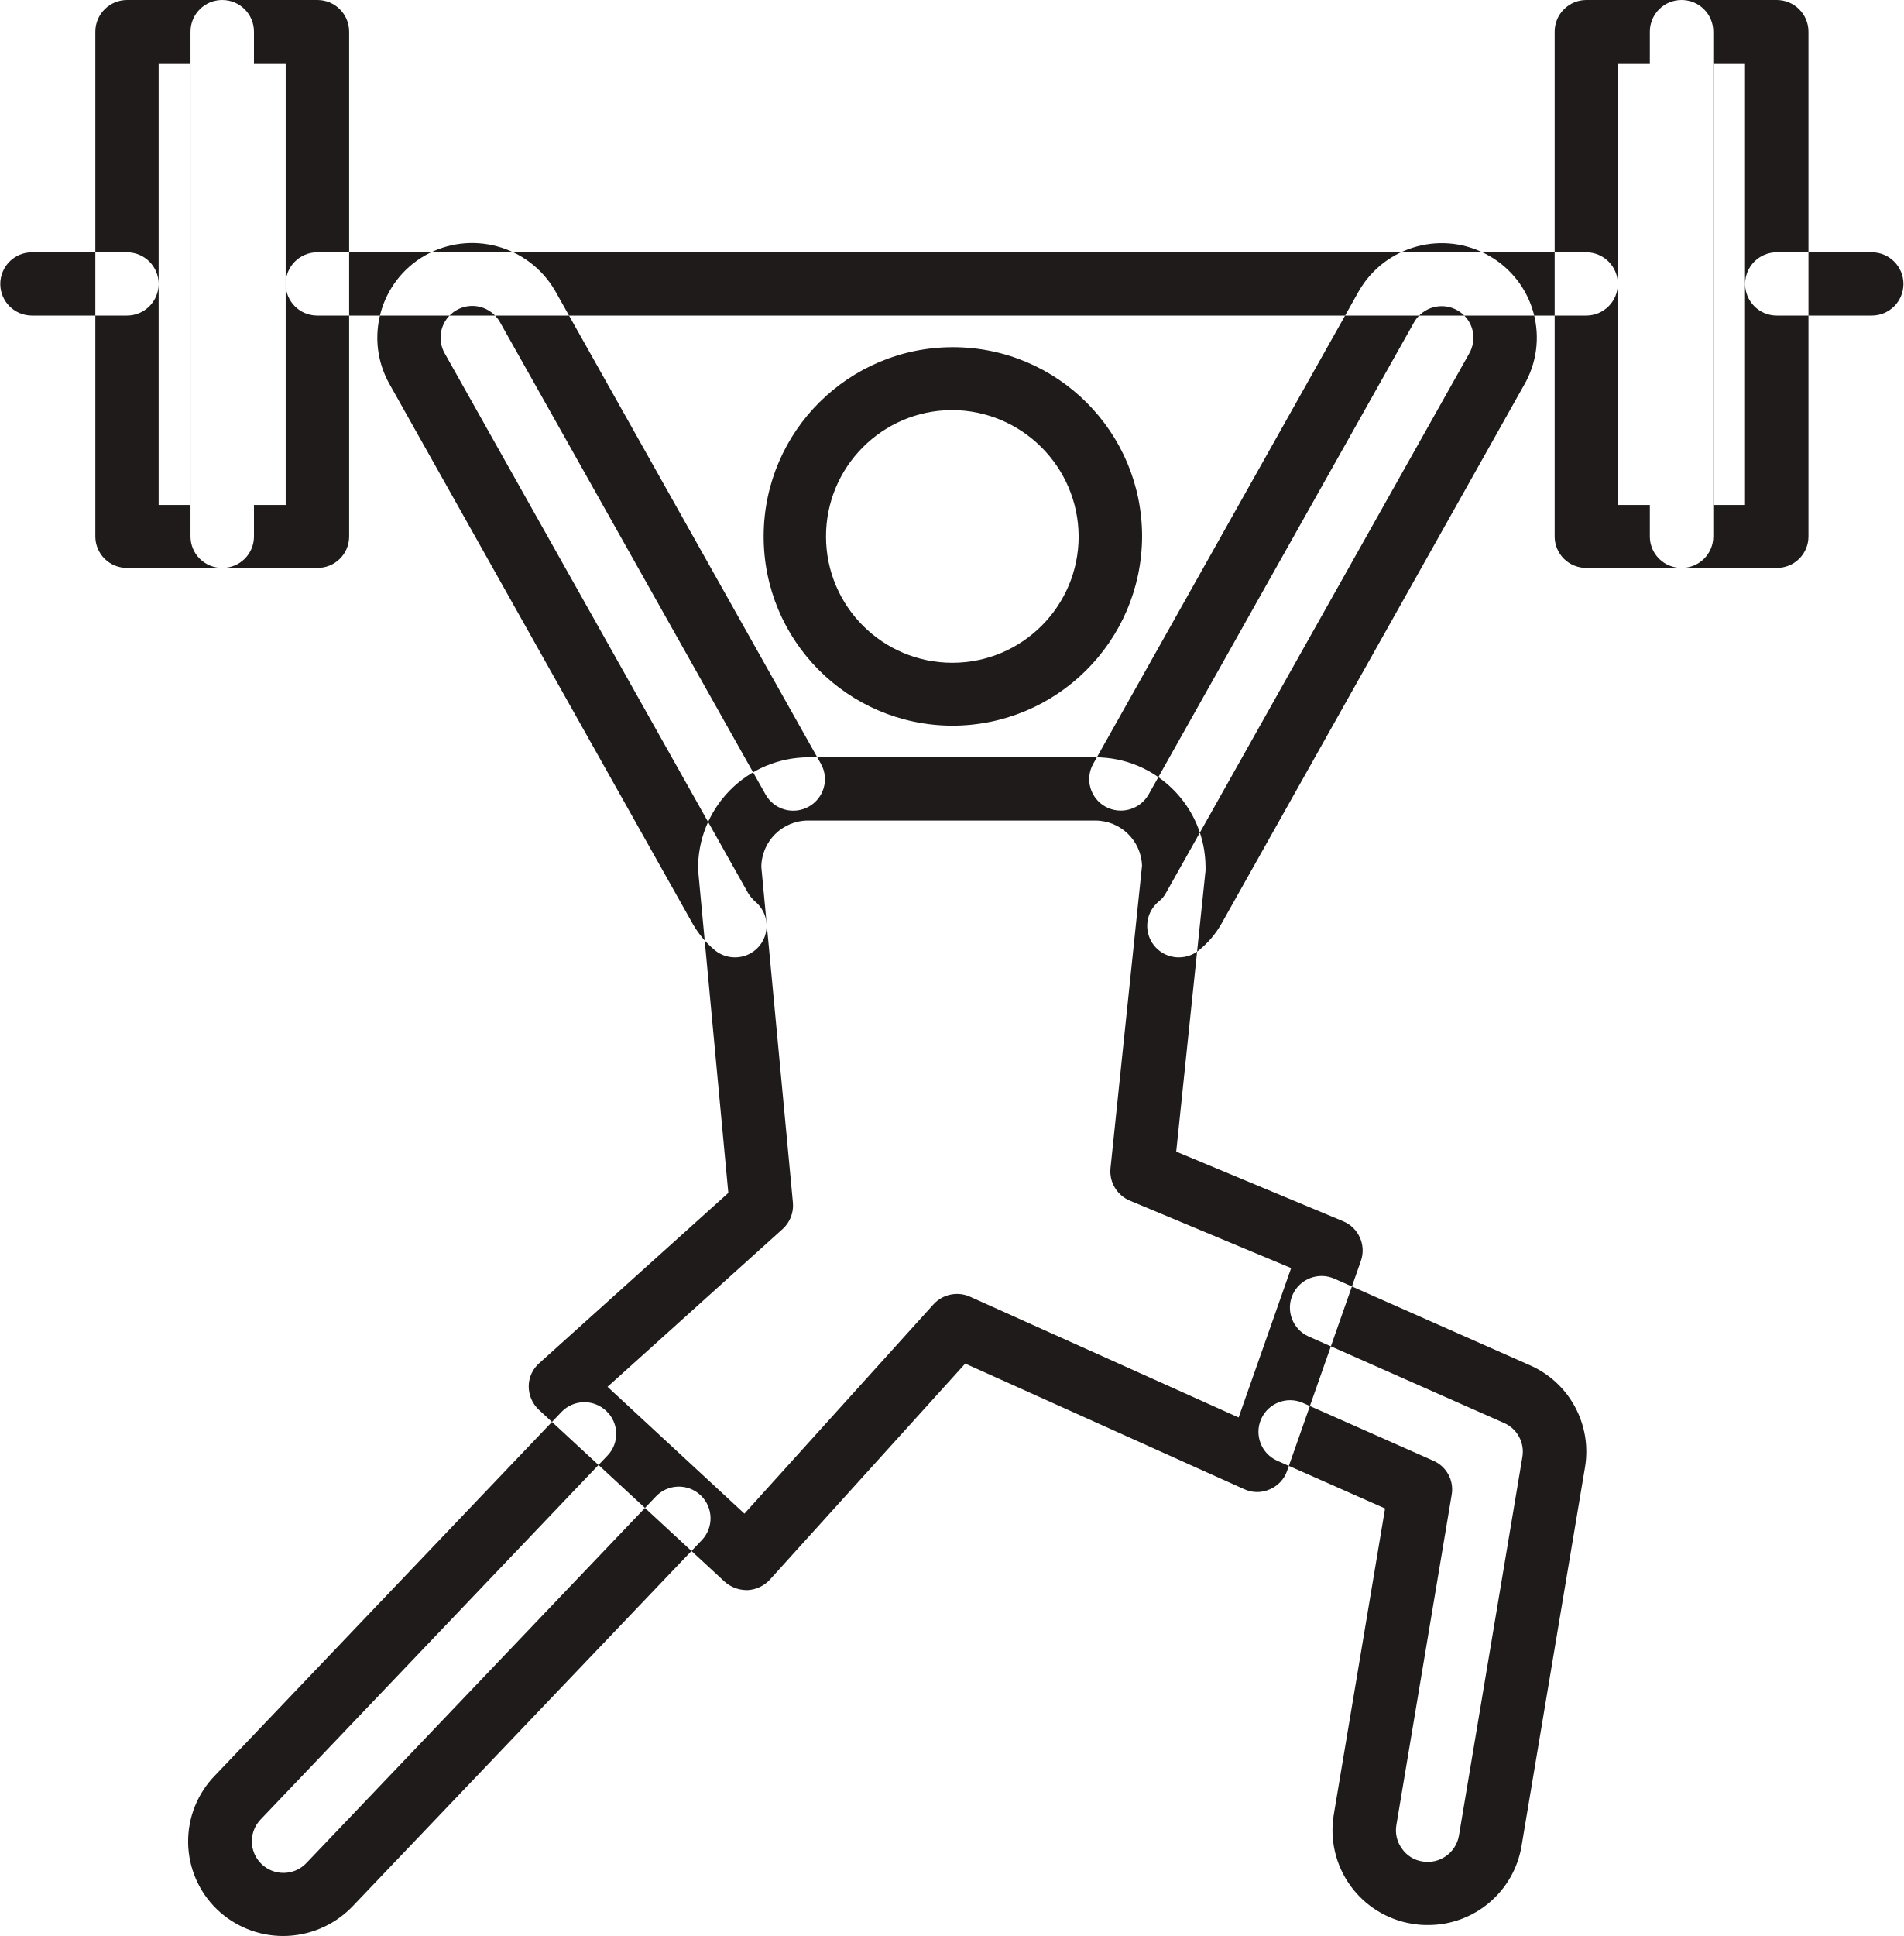
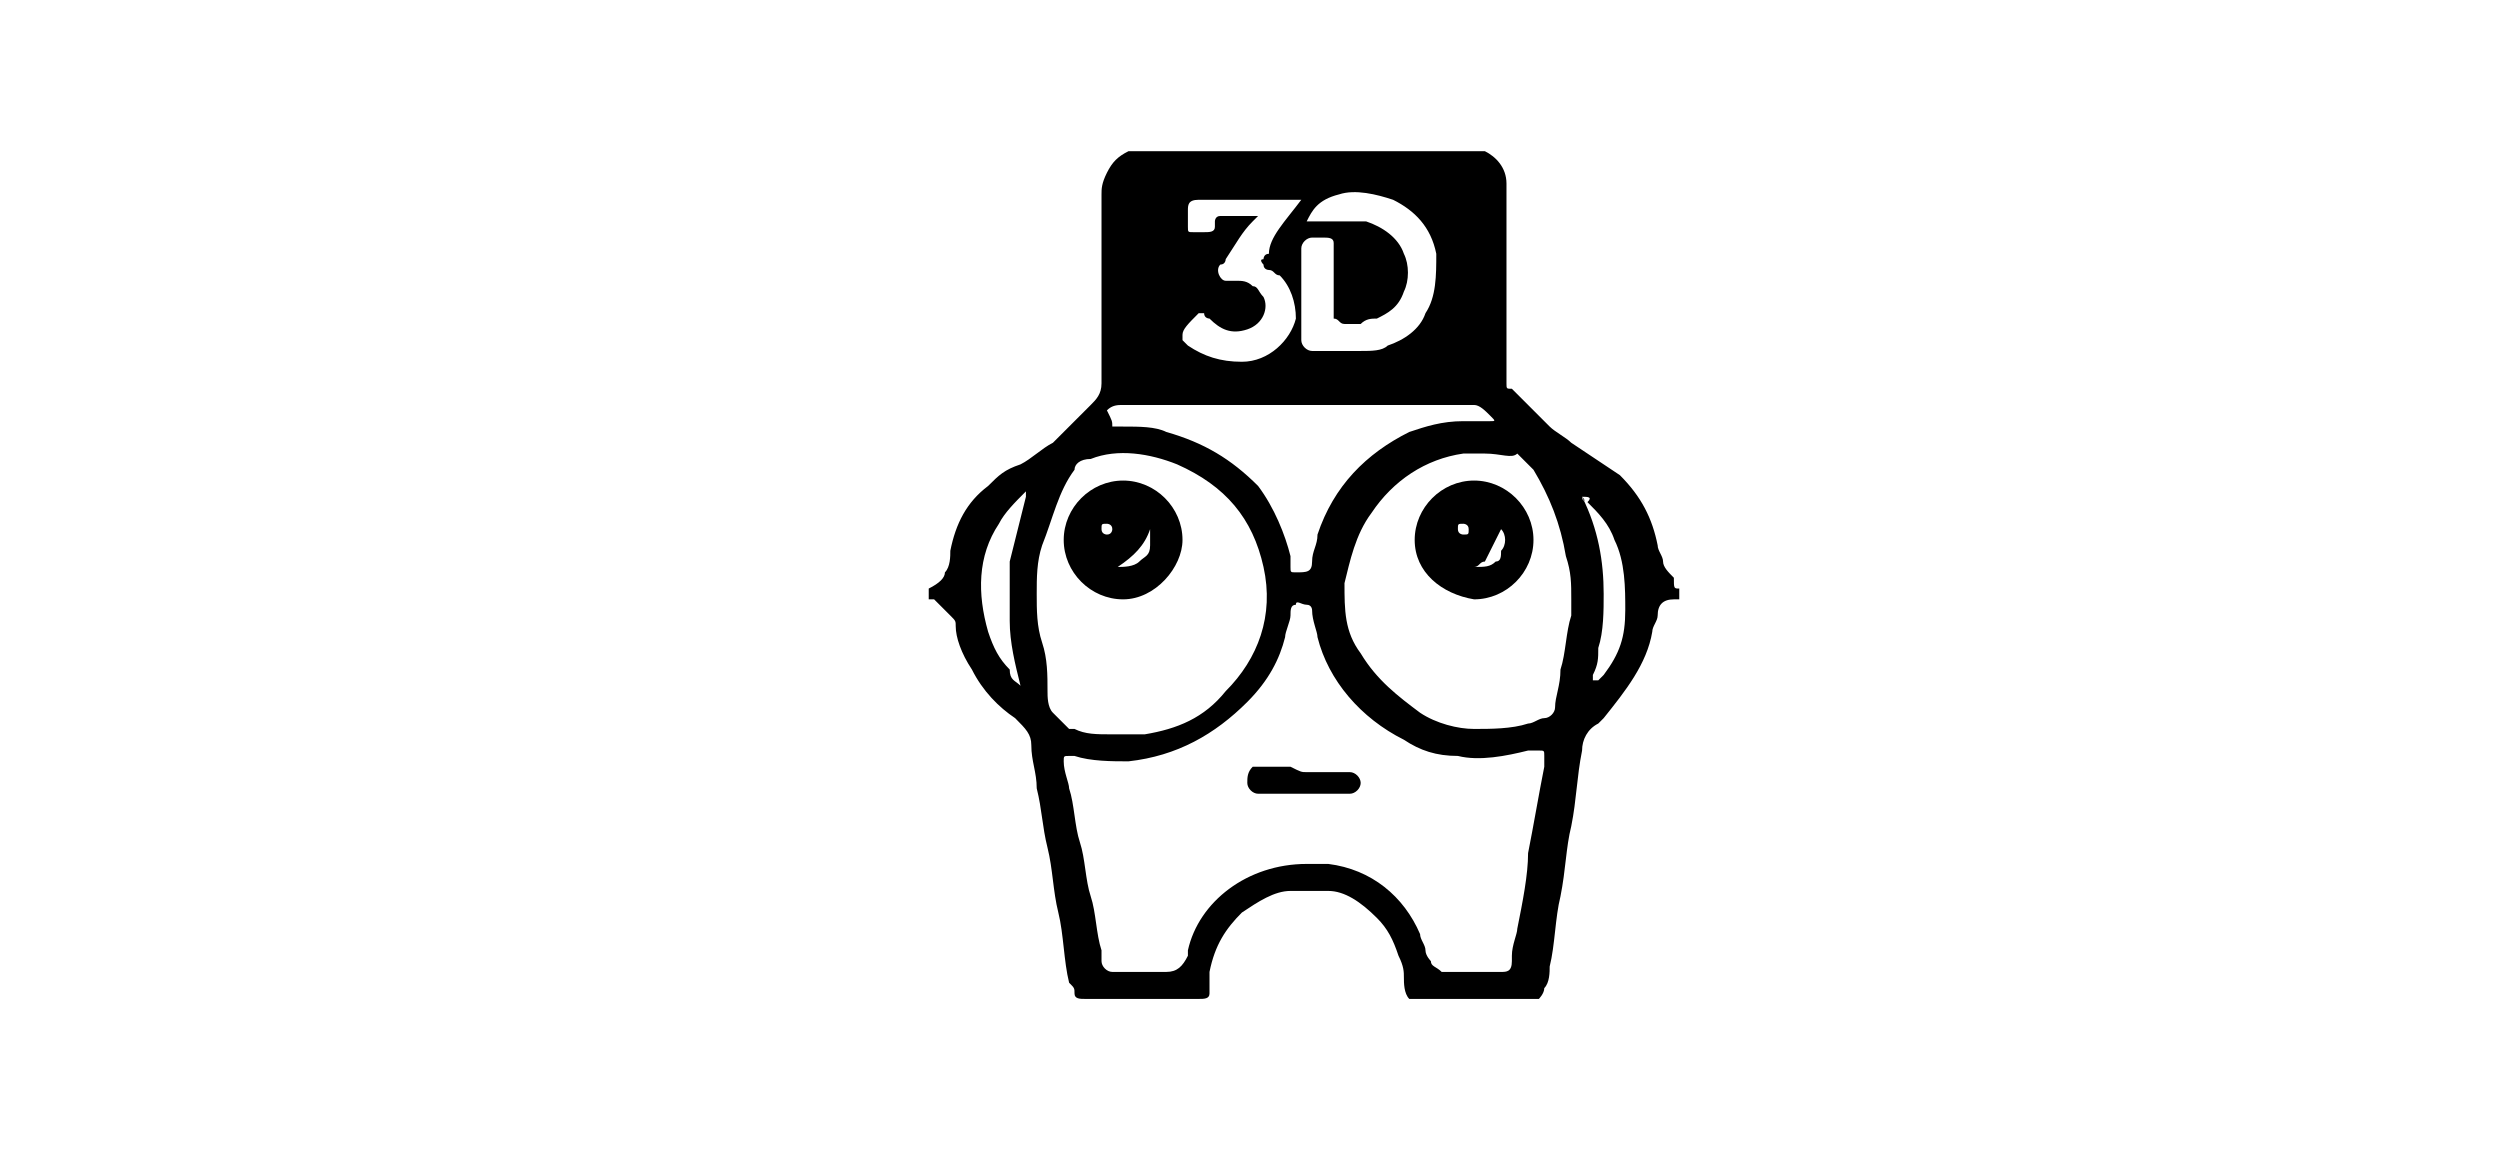
- <svg xmlns="http://www.w3.org/2000/svg" width="59" height="60" viewBox="0 0 59 60">
-   <defs>
-     <style>
-       .cls-1 {
-         fill: #1f1b1b;
-         fill-rule: evenodd;
-       }
-     </style>
-   </defs>
-   <path class="cls-1" d="M959.5,2639.49a5.865,5.865,0,1,1,5.9-5.86A5.888,5.888,0,0,1,959.5,2639.49Zm0-9.78a3.915,3.915,0,1,0,3.933,3.92A3.933,3.933,0,0,0,959.5,2629.71Zm7.038,16.96a0.976,0.976,0,0,1-.623-1.73,0.847,0.847,0,0,0,.227-0.27l9.389-16.7a0.988,0.988,0,0,0,.105-0.76,0.969,0.969,0,0,0-.459-0.59,0.984,0.984,0,0,0-1.342.36l-8.232,14.64a0.992,0.992,0,0,1-1.338.38,0.973,0.973,0,0,1-.379-1.33l8.239-14.66a2.964,2.964,0,0,1,4.036-1.08,2.917,2.917,0,0,1,1.08,4l-9.388,16.71a2.877,2.877,0,0,1-.692.81A0.977,0.977,0,0,1,966.538,2646.67ZM938.776,2677a2.959,2.959,0,0,1-2.055-.83,2.924,2.924,0,0,1-.052-4.15l10.734-11.26a0.981,0.981,0,0,1,1.39-.03,0.97,0.97,0,0,1,.037,1.38l-10.744,11.27a0.979,0.979,0,1,0,1.4,1.37l10.842-11.37a0.982,0.982,0,0,1,1.427,1.35L940.9,2676.11A2.987,2.987,0,0,1,938.776,2677Zm14.008-30.33a0.98,0.98,0,0,1-.625-0.22,3.007,3.007,0,0,1-.677-0.8l-9.4-16.73a2.934,2.934,0,0,1,1.087-4,2.973,2.973,0,0,1,4.03,1.08l8.245,14.67a0.973,0.973,0,0,1-.378,1.33,0.983,0.983,0,0,1-1.338-.38l-8.239-14.65a0.982,0.982,0,0,0-1.7.99l9.4,16.72a1.133,1.133,0,0,0,.218.26A0.977,0.977,0,0,1,952.784,2646.67Zm21.468,29.99a2.7,2.7,0,0,1-.487-0.04,2.936,2.936,0,0,1-2.424-3.38l1.59-9.49-3.344-1.48a0.98,0.98,0,1,1,.8-1.79l4.04,1.79a0.969,0.969,0,0,1,.57,1.05l-1.715,10.24a0.96,0.96,0,0,0,.17.73,0.942,0.942,0,0,0,.638.4,0.983,0.983,0,0,0,1.131-.8l1.967-11.74a0.97,0.97,0,0,0-.57-1.05l-6.056-2.68a0.98,0.98,0,1,1,.8-1.79l6.056,2.68a2.924,2.924,0,0,1,1.711,3.16l-1.967,11.74A2.935,2.935,0,0,1,974.252,2676.66Zm-21.121-10.38a1.027,1.027,0,0,1-.669-0.26l-5.761-5.33a0.989,0.989,0,0,1-.313-0.73,0.959,0.959,0,0,1,.323-0.71l5.864-5.28-0.937-10.01a3.43,3.43,0,0,1,3.416-3.49h8.892a3.418,3.418,0,0,1,3.421,3.4c0,0.04,0,.07,0,0.11l-0.909,8.71,5.177,2.16a0.981,0.981,0,0,1,.546,1.23l-2.288,6.51a0.969,0.969,0,0,1-.54.57,0.955,0.955,0,0,1-.793-0.01l-8.642-3.89-6.05,6.69a1.006,1.006,0,0,1-.687.33h-0.045Zm-4.3-6.3,4.243,3.93,5.863-6.49a0.989,0.989,0,0,1,1.137-.23l8.318,3.74,1.628-4.63-5-2.09a0.984,0.984,0,0,1-.6-1l0.978-9.38a1.45,1.45,0,0,0-1.454-1.4h-8.892a1.451,1.451,0,0,0-1.454,1.44l0.979,10.4a0.982,0.982,0,0,1-.319.82Zm30.34-33.2H939.833a0.98,0.98,0,1,1,0-1.96h39.333A0.98,0.98,0,1,1,979.166,2626.78Zm-39.333,7.82h-2.949a0.974,0.974,0,0,1-.984-0.97v-15.65a0.982,0.982,0,0,1,.984-0.98h2.949a0.982,0.982,0,0,1,.984.98v15.65A0.974,0.974,0,0,1,939.833,2634.6Zm-1.966-1.95h0.983v-13.69h-0.983v13.69Zm-0.983,1.95h-2.95a0.975,0.975,0,0,1-.984-0.97v-15.65a0.983,0.983,0,0,1,.984-0.98h2.95a0.982,0.982,0,0,1,.983.98v15.65A0.974,0.974,0,0,1,936.884,2634.6Zm-1.967-1.95H935.9v-13.69h-0.983v13.69Zm50.149,1.95h-2.95a0.974,0.974,0,0,1-.983-0.97v-15.65a0.982,0.982,0,0,1,.983-0.98h2.95a0.983,0.983,0,0,1,.984.98v15.65A0.975,0.975,0,0,1,985.066,2634.6Zm-1.966-1.95h0.983v-13.69H983.1v13.69Zm-0.984,1.95h-2.95a0.974,0.974,0,0,1-.983-0.97v-15.65a0.982,0.982,0,0,1,.983-0.98h2.95a0.983,0.983,0,0,1,.984.98v15.65A0.975,0.975,0,0,1,982.116,2634.6Zm-1.966-1.95h0.983v-13.69H980.15v13.69Zm-46.216-5.87h-2.95a0.98,0.98,0,1,1,0-1.96h2.95A0.98,0.98,0,1,1,933.934,2626.78Zm54.082,0h-2.95a0.98,0.98,0,1,1,0-1.96h2.95A0.98,0.98,0,1,1,988.016,2626.78Z" transform="translate(-930 -2617)" />
+ <svg xmlns="http://www.w3.org/2000/svg" version="1.1" x="0px" y="0px" viewBox="0 0 46.3 21.7" style="enable-background:new 0 0 46.3 21.7;" xml:space="preserve">
+   <style type="text/css">
+ 	.st0{display:none;}
+ 	.st1{display:inline;fill:#1F1B1B;}
+ 	.st2{display:inline;}
+ </style>
+   <g id="Layer_1" class="st0">
+     <path class="st1" d="M24.5,22.5c-3.2,0-5.8-2.7-5.8-5.9s2.7-5.8,5.9-5.8c3.2,0,5.8,2.6,5.8,5.9C30.4,19.9,27.7,22.5,24.5,22.5z    M24.5,12.7c-2.2,0-3.9,1.8-3.9,3.9c0,2.2,1.8,3.9,3.9,3.9c2.2,0,3.9-1.8,3.9-3.9C28.4,14.5,26.7,12.7,24.5,12.7z M31.5,29.7   c-0.5,0-1-0.4-1-1c0-0.3,0.1-0.6,0.4-0.8c0.1-0.1,0.2-0.2,0.2-0.3L40.5,11c0.1-0.2,0.2-0.5,0.1-0.8c-0.1-0.3-0.2-0.5-0.5-0.6   c-0.5-0.3-1.1-0.1-1.3,0.4l-8.2,14.6c-0.3,0.5-0.9,0.6-1.3,0.4c-0.5-0.3-0.6-0.9-0.4-1.3c0,0,0,0,0,0L37.1,9c0.8-1.4,2.6-1.9,4-1.1   c1.4,0.8,1.9,2.6,1.1,4c0,0,0,0,0,0l-9.4,16.7c-0.2,0.3-0.4,0.6-0.7,0.8C32,29.6,31.8,29.7,31.5,29.7z M3.8,60   c-0.8,0-1.5-0.3-2.1-0.8c-1.2-1.1-1.2-3-0.1-4.1c0,0,0,0,0,0l10.7-11.3c0.4-0.4,1-0.4,1.4,0c0,0,0,0,0,0c0.4,0.4,0.4,1,0,1.4   c0,0,0,0,0,0L3.1,56.4c-0.4,0.4-0.4,1,0,1.4c0.4,0.4,1,0.4,1.4,0l10.8-11.4c0.4-0.4,1-0.4,1.4,0c0.4,0.4,0.4,1,0,1.4L5.9,59.1   C5.3,59.7,4.6,60,3.8,60z M17.8,29.7c-0.2,0-0.4-0.1-0.6-0.2c-0.3-0.2-0.5-0.5-0.7-0.8L7.1,11.9c-0.8-1.4-0.3-3.2,1.1-4   c1.4-0.8,3.2-0.3,4,1.1l8.2,14.7c0.3,0.5,0.1,1.1-0.4,1.3c0,0,0,0,0,0c-0.5,0.3-1.1,0.1-1.3-0.4c0,0,0,0,0,0L10.5,10   c-0.3-0.5-0.9-0.6-1.3-0.4C8.7,9.9,8.5,10.5,8.8,11l9.4,16.7c0.1,0.1,0.1,0.2,0.2,0.3c0.4,0.3,0.5,1,0.1,1.4   C18.4,29.5,18.1,29.7,17.8,29.7z M39.3,59.7c-0.2,0-0.3,0-0.5,0c-1.6-0.3-2.7-1.8-2.4-3.4c0,0,0,0,0,0l1.6-9.5l-3.3-1.5   c-0.5-0.2-0.7-0.8-0.5-1.3c0.2-0.5,0.8-0.7,1.3-0.5l4,1.8c0.4,0.2,0.6,0.6,0.6,1.1l-1.7,10.2c0,0.3,0,0.5,0.2,0.7   c0.1,0.2,0.4,0.4,0.6,0.4c0.5,0.1,1-0.3,1.1-0.8l2-11.7c0.1-0.4-0.2-0.9-0.6-1.1l-6.1-2.7c-0.5-0.2-0.7-0.8-0.5-1.3   c0.2-0.5,0.8-0.7,1.3-0.5l0,0l6.1,2.7c1.2,0.5,1.9,1.8,1.7,3.2l-2,11.7C41.9,58.6,40.7,59.7,39.3,59.7z M18.1,49.3   c-0.2,0-0.5-0.1-0.7-0.3l-5.8-5.3c-0.2-0.2-0.3-0.5-0.3-0.7c0-0.3,0.1-0.5,0.3-0.7l5.9-5.3l-0.9-10c0-1.9,1.5-3.5,3.4-3.5   c0,0,0,0,0,0h8.9c1.9,0,3.4,1.5,3.4,3.4c0,0,0,0.1,0,0.1l-0.9,8.7l5.2,2.2c0.5,0.2,0.7,0.7,0.5,1.2l-2.3,6.5   c-0.1,0.3-0.3,0.5-0.5,0.6c-0.3,0.1-0.5,0.1-0.8,0l-8.6-3.9l-6,6.7C18.7,49.1,18.4,49.3,18.1,49.3L18.1,49.3L18.1,49.3z M13.8,43   l4.2,3.9l5.9-6.5c0.3-0.3,0.7-0.4,1.1-0.2l8.3,3.7l1.6-4.6l-5-2.1c-0.4-0.2-0.6-0.6-0.6-1l1-9.4c0-0.8-0.7-1.4-1.5-1.4h-8.9   c-0.8,0-1.4,0.6-1.5,1.4l1,10.4c0,0.3-0.1,0.6-0.3,0.8L13.8,43z M44.2,9.8H4.8c-0.5,0-1-0.4-1-1s0.4-1,1-1c0,0,0,0,0,0h39.3   c0.5,0,1,0.4,1,1S44.7,9.8,44.2,9.8C44.2,9.8,44.2,9.8,44.2,9.8L44.2,9.8z M4.8,17.6H1.9c-0.5,0-1-0.4-1-1c0,0,0,0,0,0V1   c0-0.5,0.4-1,1-1h2.9c0.5,0,1,0.4,1,1v15.6C5.8,17.2,5.4,17.6,4.8,17.6C4.8,17.6,4.8,17.6,4.8,17.6L4.8,17.6z M2.9,15.7h1V2h-1   V15.7z M1.9,17.6h-3c-0.5,0-1-0.4-1-1c0,0,0,0,0,0V1c0-0.5,0.4-1,1-1h3c0.5,0,1,0.4,1,1v15.6C2.9,17.2,2.4,17.6,1.9,17.6   C1.9,17.6,1.9,17.6,1.9,17.6L1.9,17.6z M-0.1,15.7h1V2h-1L-0.1,15.7L-0.1,15.7z M50.1,17.6h-3c-0.5,0-1-0.4-1-1c0,0,0,0,0,0V1   c0-0.5,0.4-1,1-1h3c0.5,0,1,0.4,1,1v15.6C51.1,17.2,50.6,17.6,50.1,17.6C50.1,17.6,50.1,17.6,50.1,17.6L50.1,17.6z M48.1,15.7h1V2   h-1L48.1,15.7L48.1,15.7z M47.1,17.6h-3c-0.5,0-1-0.4-1-1c0,0,0,0,0,0V1c0-0.5,0.4-1,1-1h3c0.5,0,1,0.4,1,1v15.6   C48.1,17.2,47.7,17.6,47.1,17.6C47.1,17.6,47.1,17.6,47.1,17.6L47.1,17.6z M45.2,15.7h1V2h-1L45.2,15.7L45.2,15.7z M-1.1,9.8h-3   c-0.5,0-1-0.4-1-1s0.4-1,1-1c0,0,0,0,0,0h3c0.5,0,1,0.4,1,1C-0.1,9.3-0.5,9.8-1.1,9.8C-1,9.8-1.1,9.8-1.1,9.8L-1.1,9.8z M53,9.8h-3   c-0.5,0-1-0.4-1-1s0.4-1,1-1c0,0,0,0,0,0h3c0.5,0,1,0.4,1,1C54,9.3,53.6,9.8,53,9.8L53,9.8z" />
+   </g>
+   <g id="Layer_2">
+     <g>
+       <path d="M31.1,10.9c0,0.1,0,0.2,0,0.2c0,0,0,0-0.1,0c-0.2,0-0.3,0.1-0.3,0.3c0,0.1-0.1,0.2-0.1,0.3c-0.1,0.6-0.5,1.1-0.9,1.6    c0,0-0.1,0.1-0.1,0.1c-0.2,0.1-0.3,0.3-0.3,0.5c-0.1,0.5-0.1,0.9-0.2,1.4c-0.1,0.4-0.1,0.8-0.2,1.3c-0.1,0.4-0.1,0.9-0.2,1.3    c0,0.1,0,0.3-0.1,0.4c0,0.1-0.1,0.2-0.1,0.2c0,0-0.1,0-0.1,0c-0.6,0-1.2,0-1.8,0c-0.1,0-0.1,0-0.2,0c-0.1,0-0.1,0-0.2,0    c0,0,0,0-0.1,0c-0.1-0.1-0.1-0.3-0.1-0.4c0-0.1,0-0.2-0.1-0.4c-0.1-0.3-0.2-0.5-0.4-0.7c-0.3-0.3-0.6-0.5-0.9-0.5    c-0.2,0-0.4,0-0.7,0c-0.3,0-0.6,0.2-0.9,0.4c-0.3,0.3-0.5,0.6-0.6,1.1c0,0.1,0,0.2,0,0.2c0,0.1,0,0.1,0,0.2c0,0.1-0.1,0.1-0.2,0.1    c-0.7,0-1.4,0-2.1,0c-0.1,0-0.2,0-0.2-0.1c0-0.1,0-0.1-0.1-0.2c-0.1-0.4-0.1-0.9-0.2-1.3c-0.1-0.4-0.1-0.8-0.2-1.2    c-0.1-0.4-0.1-0.7-0.2-1.1c0-0.3-0.1-0.5-0.1-0.8c0-0.2-0.1-0.3-0.3-0.5c-0.3-0.2-0.6-0.5-0.8-0.9c-0.2-0.3-0.3-0.6-0.3-0.8    c0-0.1,0-0.1-0.1-0.2c-0.1-0.1-0.2-0.2-0.3-0.3c0,0,0,0-0.1,0c0-0.1,0-0.2,0-0.2c0,0,0,0,0,0c0.2-0.1,0.3-0.2,0.3-0.3    c0.1-0.1,0.1-0.3,0.1-0.4c0.1-0.5,0.3-0.9,0.7-1.2c0.2-0.2,0.3-0.3,0.6-0.4c0.2-0.1,0.4-0.3,0.6-0.4c0.2-0.2,0.4-0.4,0.6-0.6    c0,0,0.1-0.1,0.1-0.1c0.1-0.1,0.2-0.2,0.2-0.4c0,0,0-0.1,0-0.1c0-1,0-1.9,0-2.9c0-0.2,0-0.4,0-0.5c0-0.1,0-0.2,0.1-0.4    c0.1-0.2,0.2-0.3,0.4-0.4c0,0,0,0,0.1,0c0,0,0,0,0,0c2.1,0,4.2,0,6.3,0c0.1,0,0.1,0,0.2,0c0.2,0.1,0.4,0.3,0.4,0.6    c0,0.1,0,0.1,0,0.2c0,1.1,0,2.2,0,3.3c0,0.1,0,0.2,0,0.2c0,0.1,0,0.1,0.1,0.1c0.1,0.1,0.3,0.3,0.4,0.4c0.1,0.1,0.2,0.2,0.3,0.3    c0.1,0.1,0.3,0.2,0.4,0.3c0.3,0.2,0.6,0.4,0.9,0.6c0.4,0.4,0.6,0.8,0.7,1.3c0,0.1,0.1,0.2,0.1,0.3c0,0.1,0.1,0.2,0.2,0.3    C31,10.9,31,10.9,31.1,10.9z M24.2,16c0.1,0,0.3,0,0.4,0c0.8,0.1,1.4,0.6,1.7,1.3c0,0.1,0.1,0.2,0.1,0.3c0,0.1,0.1,0.2,0.1,0.2    c0,0.1,0.1,0.1,0.2,0.2c0.1,0,0.1,0,0.2,0c0.3,0,0.6,0,0.9,0c0.1,0,0.2,0,0.2-0.2c0,0,0-0.1,0-0.1c0-0.2,0.1-0.4,0.1-0.5    c0.1-0.5,0.2-1,0.2-1.4c0.1-0.5,0.2-1.1,0.3-1.6c0-0.1,0-0.1,0-0.2c0-0.1,0-0.1-0.1-0.1c-0.1,0-0.1,0-0.2,0    c-0.4,0.1-0.9,0.2-1.3,0.1c-0.4,0-0.7-0.1-1-0.3c-0.8-0.4-1.4-1.1-1.6-1.9c0-0.1-0.1-0.3-0.1-0.5c0,0,0-0.1-0.1-0.1    c-0.1,0-0.2-0.1-0.2,0c-0.1,0-0.1,0.1-0.1,0.2c0,0,0,0,0,0c0,0.1-0.1,0.3-0.1,0.4c-0.1,0.4-0.3,0.8-0.7,1.2    c-0.6,0.6-1.3,1-2.2,1.1c-0.3,0-0.7,0-1-0.1C20,14,19.9,14,19.8,14c-0.1,0-0.1,0-0.1,0.1c0,0,0,0,0,0c0,0.2,0.1,0.4,0.1,0.5    c0.1,0.3,0.1,0.7,0.2,1c0.1,0.3,0.1,0.7,0.2,1c0.1,0.3,0.1,0.7,0.2,1c0,0.1,0,0.2,0,0.2c0,0.1,0.1,0.2,0.2,0.2c0,0,0.1,0,0.1,0    c0.2,0,0.5,0,0.7,0c0.1,0,0.1,0,0.2,0c0.2,0,0.3-0.1,0.4-0.3c0,0,0-0.1,0-0.1C22.2,16.7,23.1,16,24.2,16z M27.5,8.4    c-0.1,0-0.3,0-0.4,0c-0.7,0.1-1.3,0.5-1.7,1.1c-0.3,0.4-0.4,0.9-0.5,1.3c0,0.5,0,0.9,0.3,1.3c0.3,0.5,0.7,0.8,1.1,1.1    c0.3,0.2,0.7,0.3,1,0.3c0.3,0,0.7,0,1-0.1c0.1,0,0.2-0.1,0.3-0.1c0.1,0,0.2-0.1,0.2-0.2c0-0.2,0.1-0.4,0.1-0.7    c0.1-0.3,0.1-0.7,0.2-1c0-0.1,0-0.2,0-0.3c0-0.3,0-0.5-0.1-0.8c-0.1-0.6-0.3-1.1-0.6-1.6c-0.1-0.1-0.2-0.2-0.3-0.3    C28,8.5,27.8,8.4,27.5,8.4z M19.2,11c0,0.3,0,0.6,0.1,0.9c0.1,0.3,0.1,0.6,0.1,0.9c0,0.1,0,0.3,0.1,0.4c0.1,0.1,0.2,0.2,0.3,0.3    c0,0,0.1,0,0.1,0c0.2,0.1,0.4,0.1,0.7,0.1c0.1,0,0.2,0,0.3,0c0.1,0,0.2,0,0.3,0c0.6-0.1,1.1-0.3,1.5-0.8c0.6-0.6,0.9-1.4,0.7-2.3    c-0.2-0.9-0.7-1.5-1.6-1.9c-0.5-0.2-1.1-0.3-1.6-0.1c-0.2,0-0.3,0.1-0.3,0.2c-0.3,0.4-0.4,0.9-0.6,1.4    C19.2,10.4,19.2,10.7,19.2,11z M20.6,7.9c0,0,0.1,0,0.1,0c0,0,0.1,0,0.1,0c0.3,0,0.6,0,0.8,0.1c0.7,0.2,1.2,0.5,1.7,1    c0.3,0.4,0.5,0.9,0.6,1.3c0,0.1,0,0.1,0,0.2c0,0.1,0,0.1,0.1,0.1c0.2,0,0.3,0,0.3-0.2c0,0,0,0,0,0c0-0.2,0.1-0.3,0.1-0.5    c0.3-0.9,0.9-1.5,1.7-1.9c0.3-0.1,0.6-0.2,1-0.2c0.1,0,0.3,0,0.4,0c0,0,0,0,0.1,0c0.1,0,0.1,0,0-0.1c-0.1-0.1-0.2-0.2-0.3-0.2    c-0.1,0-0.3,0-0.4,0c-1.4,0-2.9,0-4.3,0c-0.5,0-0.9,0-1.4,0c-0.1,0-0.2,0-0.4,0c-0.1,0-0.2,0-0.3,0.1C20.6,7.8,20.6,7.8,20.6,7.9z     M24.2,4.1C24.2,4.1,24.2,4.1,24.2,4.1c0.3,0,0.5,0,0.7,0c0.1,0,0.3,0,0.4,0c0.3,0.1,0.6,0.3,0.7,0.6c0.1,0.2,0.1,0.5,0,0.7    c-0.1,0.3-0.3,0.4-0.5,0.5c-0.1,0-0.2,0-0.3,0.1c-0.1,0-0.2,0-0.3,0c-0.1,0-0.1-0.1-0.2-0.1c0,0,0-0.1,0-0.1c0-0.1,0-0.2,0-0.3    c0-0.3,0-0.6,0-0.9c0,0,0,0,0-0.1c0-0.1-0.1-0.1-0.2-0.1c-0.1,0-0.2,0-0.2,0c-0.1,0-0.2,0.1-0.2,0.2c0,0,0,0,0,0c0,0.5,0,1,0,1.6    c0,0,0,0.1,0,0.1c0,0.1,0.1,0.2,0.2,0.2c0,0,0,0,0.1,0c0.3,0,0.5,0,0.8,0c0.2,0,0.4,0,0.5-0.1c0.3-0.1,0.6-0.3,0.7-0.6    c0.2-0.3,0.2-0.7,0.2-1.1c-0.1-0.5-0.4-0.8-0.8-1c-0.3-0.1-0.7-0.2-1-0.1C24.4,3.7,24.3,3.9,24.2,4.1z M24.1,3.7    C24.1,3.7,24,3.7,24.1,3.7c-0.2,0-0.3,0-0.4,0c-0.5,0-1,0-1.5,0c-0.2,0-0.2,0.1-0.2,0.2c0,0.1,0,0.2,0,0.2c0,0,0,0,0,0.1    c0,0.1,0,0.1,0.1,0.1c0.1,0,0.1,0,0.2,0c0.1,0,0.2,0,0.2-0.1c0,0,0-0.1,0-0.1c0,0,0-0.1,0.1-0.1c0,0,0.1,0,0.1,0    c0.2,0,0.3,0,0.5,0c0,0,0,0,0.1,0c0,0-0.1,0.1-0.1,0.1c-0.2,0.2-0.3,0.4-0.5,0.7c0,0,0,0.1-0.1,0.1c-0.1,0.1,0,0.3,0.1,0.3    c0,0,0,0,0,0c0.1,0,0.1,0,0.2,0c0.1,0,0.2,0,0.3,0.1c0.1,0,0.1,0.1,0.2,0.2c0.1,0.2,0,0.5-0.3,0.6c-0.3,0.1-0.5,0-0.7-0.2    c0,0-0.1,0-0.1-0.1c0,0-0.1,0-0.1,0C22,6,21.9,6.1,21.9,6.2c0,0.1,0,0.1,0,0.1c0,0,0.1,0.1,0.1,0.1c0.3,0.2,0.6,0.3,1,0.3    c0.5,0,0.9-0.4,1-0.8c0-0.3-0.1-0.6-0.3-0.8c-0.1,0-0.1-0.1-0.2-0.1c0,0-0.1,0-0.1-0.1c0,0-0.1-0.1,0-0.1c0,0,0-0.1,0.1-0.1    C23.5,4.4,23.8,4.1,24.1,3.7C24.1,3.7,24.1,3.7,24.1,3.7z M29.3,9.2C29.3,9.2,29.3,9.2,29.3,9.2C29.3,9.3,29.4,9.3,29.3,9.2    c0.3,0.6,0.4,1.2,0.4,1.8c0,0.3,0,0.7-0.1,1c0,0.2,0,0.3-0.1,0.5c0,0,0,0,0,0c0,0,0,0.1,0,0.1c0,0,0.1,0,0.1,0    c0,0,0.1-0.1,0.1-0.1c0.3-0.4,0.4-0.7,0.4-1.2c0-0.4,0-0.9-0.2-1.3c-0.1-0.3-0.3-0.5-0.5-0.7C29.5,9.2,29.4,9.2,29.3,9.2z     M18.9,12.7C18.9,12.7,18.9,12.7,18.9,12.7C18.9,12.6,18.9,12.6,18.9,12.7c-0.1-0.4-0.2-0.8-0.2-1.2c0-0.4,0-0.7,0-1.1    c0.1-0.4,0.2-0.8,0.3-1.2c0,0,0,0,0-0.1c0,0,0,0,0,0c0,0,0,0,0,0c-0.2,0.2-0.4,0.4-0.5,0.6c-0.4,0.6-0.4,1.3-0.2,2    c0.1,0.3,0.2,0.5,0.4,0.7C18.7,12.6,18.8,12.6,18.9,12.7z" />
+       <path d="M24.2,14.3c0.2,0,0.5,0,0.7,0c0,0,0.1,0,0.1,0c0.1,0,0.2,0.1,0.2,0.2c0,0.1-0.1,0.2-0.2,0.2c0,0-0.1,0-0.1,0    c-0.5,0-0.9,0-1.4,0c-0.1,0-0.1,0-0.2,0c-0.1,0-0.2-0.1-0.2-0.2c0-0.1,0-0.2,0.1-0.3c0,0,0.1,0,0.1,0c0.2,0,0.4,0,0.6,0    C24.1,14.3,24.1,14.3,24.2,14.3C24.2,14.3,24.2,14.3,24.2,14.3z" />
+       <path d="M26.2,10c0-0.6,0.5-1.1,1.1-1.1c0.6,0,1.1,0.5,1.1,1.1c0,0.6-0.5,1.1-1.1,1.1C26.7,11,26.2,10.6,26.2,10z M27.8,9.8    C27.8,9.8,27.8,9.8,27.8,9.8C27.8,9.8,27.8,9.8,27.8,9.8c-0.1,0.2-0.2,0.4-0.3,0.6c-0.1,0-0.1,0.1-0.2,0.1c0,0,0,0,0,0    c0.2,0,0.3,0,0.4-0.1c0.1,0,0.1-0.1,0.1-0.2C27.9,10.1,27.9,9.9,27.8,9.8z M27.2,9.8c0-0.1-0.1-0.1-0.1-0.1C27,9.7,27,9.7,27,9.8    c0,0.1,0.1,0.1,0.1,0.1C27.2,9.9,27.2,9.9,27.2,9.8z" />
+       <path d="M20.8,8.9c0.6,0,1.1,0.5,1.1,1.1c0,0.5-0.5,1.1-1.1,1.1c-0.6,0-1.1-0.5-1.1-1.1C19.7,9.4,20.2,8.9,20.8,8.9z M20.7,10.5    c0.1,0,0.3,0,0.4-0.1c0.1-0.1,0.2-0.1,0.2-0.3c0-0.1,0-0.2,0-0.3c0,0,0,0,0,0C21.2,10.1,21,10.3,20.7,10.5z M20.5,9.9    c0.1,0,0.1-0.1,0.1-0.1c0-0.1-0.1-0.1-0.1-0.1c-0.1,0-0.1,0-0.1,0.1C20.4,9.9,20.5,9.9,20.5,9.9z" />
+     </g>
+     <g class="st0">
+       <path class="st2" d="M21.6,17.5c-1.2,0-2.4,0-3.7,0c-0.1,0-0.2,0-0.3,0c-0.4,0-0.7-0.2-0.9-0.5c-0.1-0.1-0.1-0.2-0.1-0.4    c0-2.2,0-4.5,0-6.7c0,0,0-0.1,0-0.1c0.2-0.3,0.5-0.5,0.9-0.6c0.2,0,0.4,0,0.6,0c0.4,0,0.8,0,1.2,0c1.2,0,2.5,0,3.7,0    c0.8,0,1.6,0,2.4,0c0.2,0,0.4,0,0.6,0.1c0.3,0.1,0.5,0.3,0.6,0.6c0,0.1,0,0.1,0,0.2c0,0.1-0.1,0.1-0.1,0.1c0,0-0.1,0-0.1,0    c-0.2,0-0.3,0-0.5,0c-0.6,0-1.2,0-1.8,0c-0.9,0-1.8,0-2.8,0c-0.2,0-0.4,0-0.6,0c-0.1,0-0.1,0-0.2,0c-0.2,0-0.2,0.1-0.2,0.3    c0,0.1,0,0.3,0,0.5c0,0.1,0.1,0.2,0.3,0.2c0.2,0,0.4,0,0.5,0c1.5,0,3,0,4.5,0c0.2,0,0.5,0,0.7,0c0.1,0,0.1,0,0.2,0    c0.2,0,0.2,0.1,0.2,0.3c0,0.2,0,0.4,0,0.6c0,0.9,0,1.9,0,2.8c0,0.5,0,1.1,0,1.6c0,0.2,0,0.3-0.1,0.5c-0.1,0.3-0.3,0.5-0.6,0.6    c-0.1,0-0.3,0-0.4,0C24.2,17.5,22.9,17.5,21.6,17.5C21.6,17.5,21.6,17.5,21.6,17.5z M19.3,13.8c-0.5,0-0.9,0.4-0.9,0.9    c0,0.5,0.4,0.9,0.9,0.9c0.5,0,0.9-0.4,0.9-0.9C20.2,14.2,19.8,13.8,19.3,13.8z" />
+       <path class="st2" d="M31.1,13.3c0,0.7,0,1.3,0,2c0,0.8,0,1.5,0,2.3c0,0.1,0,0.2,0,0.3c0,0.1-0.1,0.2-0.3,0.2c-0.1,0-0.1,0-0.2,0    c0,0,0,0-0.1,0c-0.7-0.6-1.5-1.1-2.2-1.7c-0.4-0.3-0.7-0.7-0.8-1.1c-0.1-0.2-0.1-0.5-0.1-0.7c0-0.6,0-1.2,0-1.8c0-0.2,0-0.3,0-0.5    c0-0.7,0.3-1.3,0.9-1.7c0.7-0.5,1.3-1,2-1.5c0.1,0,0.1-0.1,0.2-0.1c0.2-0.1,0.3,0,0.5,0.1c0.1,0.1,0.1,0.1,0.1,0.2    C31.1,10.5,31.1,11.9,31.1,13.3z" />
+       <path class="st2" d="M23.8,8.3c-0.9-0.1-1.6-0.5-2.1-1.4c-0.1-0.3-0.2-0.6-0.2-1c0-0.6,0.3-1.2,0.7-1.6c0.2-0.2,0.4-0.3,0.6-0.4    c0.1,0,0.1,0,0.2-0.1c0.1,0,0.2,0,0.2-0.1c0-0.1,0.1-0.1,0.1-0.1c0.2,0,0.5,0,0.7,0c0,0,0,0,0.1,0c0,0.1,0.1,0.1,0.2,0.1    c0.5,0.1,0.8,0.4,1.1,0.7c0.3,0.3,0.5,0.8,0.5,1.2c0.1,0.6-0.1,1.2-0.5,1.7c-0.4,0.5-0.9,0.8-1.5,0.9C24,8.3,23.9,8.3,23.8,8.3z" />
+       <path class="st2" d="M16.5,6.5c0-0.1,0-0.3,0-0.4c0,0,0,0,0,0c0.1,0,0.1-0.1,0.1-0.2c0-0.1,0.1-0.3,0.2-0.4    c0.3-0.4,0.7-0.6,1.2-0.7c1-0.1,1.8,0.5,2.1,1.4c0.2,1-0.3,1.9-1.3,2.2c-0.8,0.2-1.7-0.1-2.1-0.9c0,0,0-0.1-0.1-0.2    c0-0.1-0.1-0.2-0.2-0.2c0,0,0,0,0,0C16.5,6.8,16.5,6.6,16.5,6.5z" />
+     </g>
+     <g class="st0">
+       <path class="st2" d="M22,4.1c0,0,0.1,0,0.1,0c0,0,0,0,0,0c0,0.1,0.1,0.1,0.2,0.1c0.3,0,0.5,0,0.8,0c0.5,0,1.1,0,1.6,0    c0.5,0,1,0,1.5,0c0.1,0,0.3,0,0.4,0.1c0.5,0.2,0.9,0.5,1.1,1.1c0,0.1,0.1,0.3,0.1,0.4c0,0,0,0.1,0.1,0.1C28,6,28.2,6.1,28.4,6.2    c0.2,0,0.4,0,0.6,0c0.2,0,0.4,0,0.6,0c0.1,0,0.1,0,0.2,0c0.2,0,0.2-0.1,0.3-0.3c0-0.1,0.1-0.2,0.2-0.2c0.3,0,0.5-0.1,0.8,0    c0.1,0,0.2,0,0.3,0c0.1,0,0.2,0.1,0.2,0.2c0,0.1,0.1,0.1,0.1,0.2c0,0.1,0,0.1,0.1,0.1c0.4,0.1,0.6,0.3,0.8,0.6    c0.1,0.1,0.1,0.3,0.1,0.4c0,3.2,0,6.3,0,9.5c0,0,0,0.1,0,0.1c-0.2,0.3-0.5,0.6-0.8,0.8c-0.1,0-0.1,0.1-0.2,0c0,0-0.1,0-0.1,0    c-0.1-0.1-0.1-0.1-0.2-0.1c-0.1,0-0.2,0-0.3,0c-0.6,0-1.3,0-1.9,0c-1.2,0-2.3,0-3.5,0c-0.9,0-1.8,0-2.8,0c-0.8,0-1.7,0-2.5,0    c-1.1,0-2.1,0-3.2,0c-0.1,0-0.1,0-0.2,0c-0.1,0-0.2,0-0.2,0.1c0,0-0.1,0-0.1,0c-0.4-0.2-0.7-0.5-0.9-0.9c0,0,0-0.1,0-0.1    c0-3.2,0-6.5,0-9.7c0,0,0-0.1,0-0.1c0.1-0.1,0.2-0.2,0.3-0.4c0.1-0.1,0.1-0.1,0.2-0.2c0.1-0.1,0.3-0.2,0.5-0.2c0,0,0,0,0,0    C16.9,6.1,17,6,17,5.8c0,0,0-0.1,0-0.1c0-0.1,0.1-0.2,0.2-0.2c0.1,0,0.1,0,0.2,0c0.5,0,1,0,1.6,0c0.3,0,0.5,0,0.8,0    c0,0,0.1,0,0.1,0c0.1,0,0.2,0.1,0.2,0.2c0,0.1,0,0.1,0,0.2c0,0,0,0.1,0,0.1c0,0.1,0,0.1,0.1,0.1c0.1,0,0.2,0,0.3,0    c0.1,0,0.1,0,0.2-0.1c0-0.1,0.1-0.2,0.1-0.3C20.7,5.5,20.9,5.2,21,5c0.2-0.3,0.5-0.6,0.9-0.8C21.9,4.2,21.9,4.2,22,4.1    C22,4.2,22,4.2,22,4.1z M24.3,16.4c2.6,0,4.7-2.1,4.7-4.6c0-2.6-2.1-4.7-4.7-4.7c-2.6,0-4.6,2.1-4.6,4.6    C19.6,14.4,21.7,16.4,24.3,16.4z M24.3,6C24.3,6,24.3,6,24.3,6c0.5,0,1,0,1.5,0c0.1,0,0.2,0,0.3,0c0.2,0,0.2-0.1,0.3-0.2    c0-0.1,0-0.2,0-0.3c0-0.1-0.1-0.2-0.2-0.2c-0.1,0-0.1,0-0.2,0c-0.9,0-1.9,0-2.8,0c-0.3,0-0.5,0-0.8,0c-0.1,0-0.2,0.1-0.3,0.2    c0,0.1,0,0.2,0,0.3c0,0.2,0.1,0.2,0.2,0.3c0,0,0.1,0,0.1,0C23.1,6,23.7,6,24.3,6z M17.6,8.7c0.4,0,0.8-0.4,0.8-0.8    c0-0.4-0.4-0.8-0.8-0.8c-0.4,0-0.8,0.3-0.8,0.8C16.9,8.4,17.2,8.7,17.6,8.7z M18.7,9.4c0.2,0,0.4-0.2,0.4-0.4    c0-0.2-0.2-0.4-0.4-0.4c-0.2,0-0.4,0.1-0.4,0.4C18.3,9.3,18.5,9.4,18.7,9.4z" />
+       <path class="st2" d="M24.4,8.1c0.8,0,1.6,0.3,2.2,0.9c0.6,0.5,1,1.1,1.2,1.9c0.1,0.4,0.1,0.8,0.1,1.3c-0.1,1.5-1.2,2.7-2.6,3.2    c-0.4,0.1-0.9,0.2-1.4,0.2c-1.5-0.1-2.8-1.1-3.3-2.6c-0.1-0.4-0.2-0.9-0.2-1.3c0.1-1,0.5-1.9,1.2-2.5c0.5-0.5,1.1-0.7,1.7-0.9    C23.7,8.1,24,8.1,24.4,8.1z M24.3,13.8c1.1,0,2-0.9,2-2c0-1.1-0.9-2-2-2c-1.1,0-2,0.9-2,2C22.3,12.9,23.2,13.8,24.3,13.8z" />
+     </g>
+   </g>
</svg>
